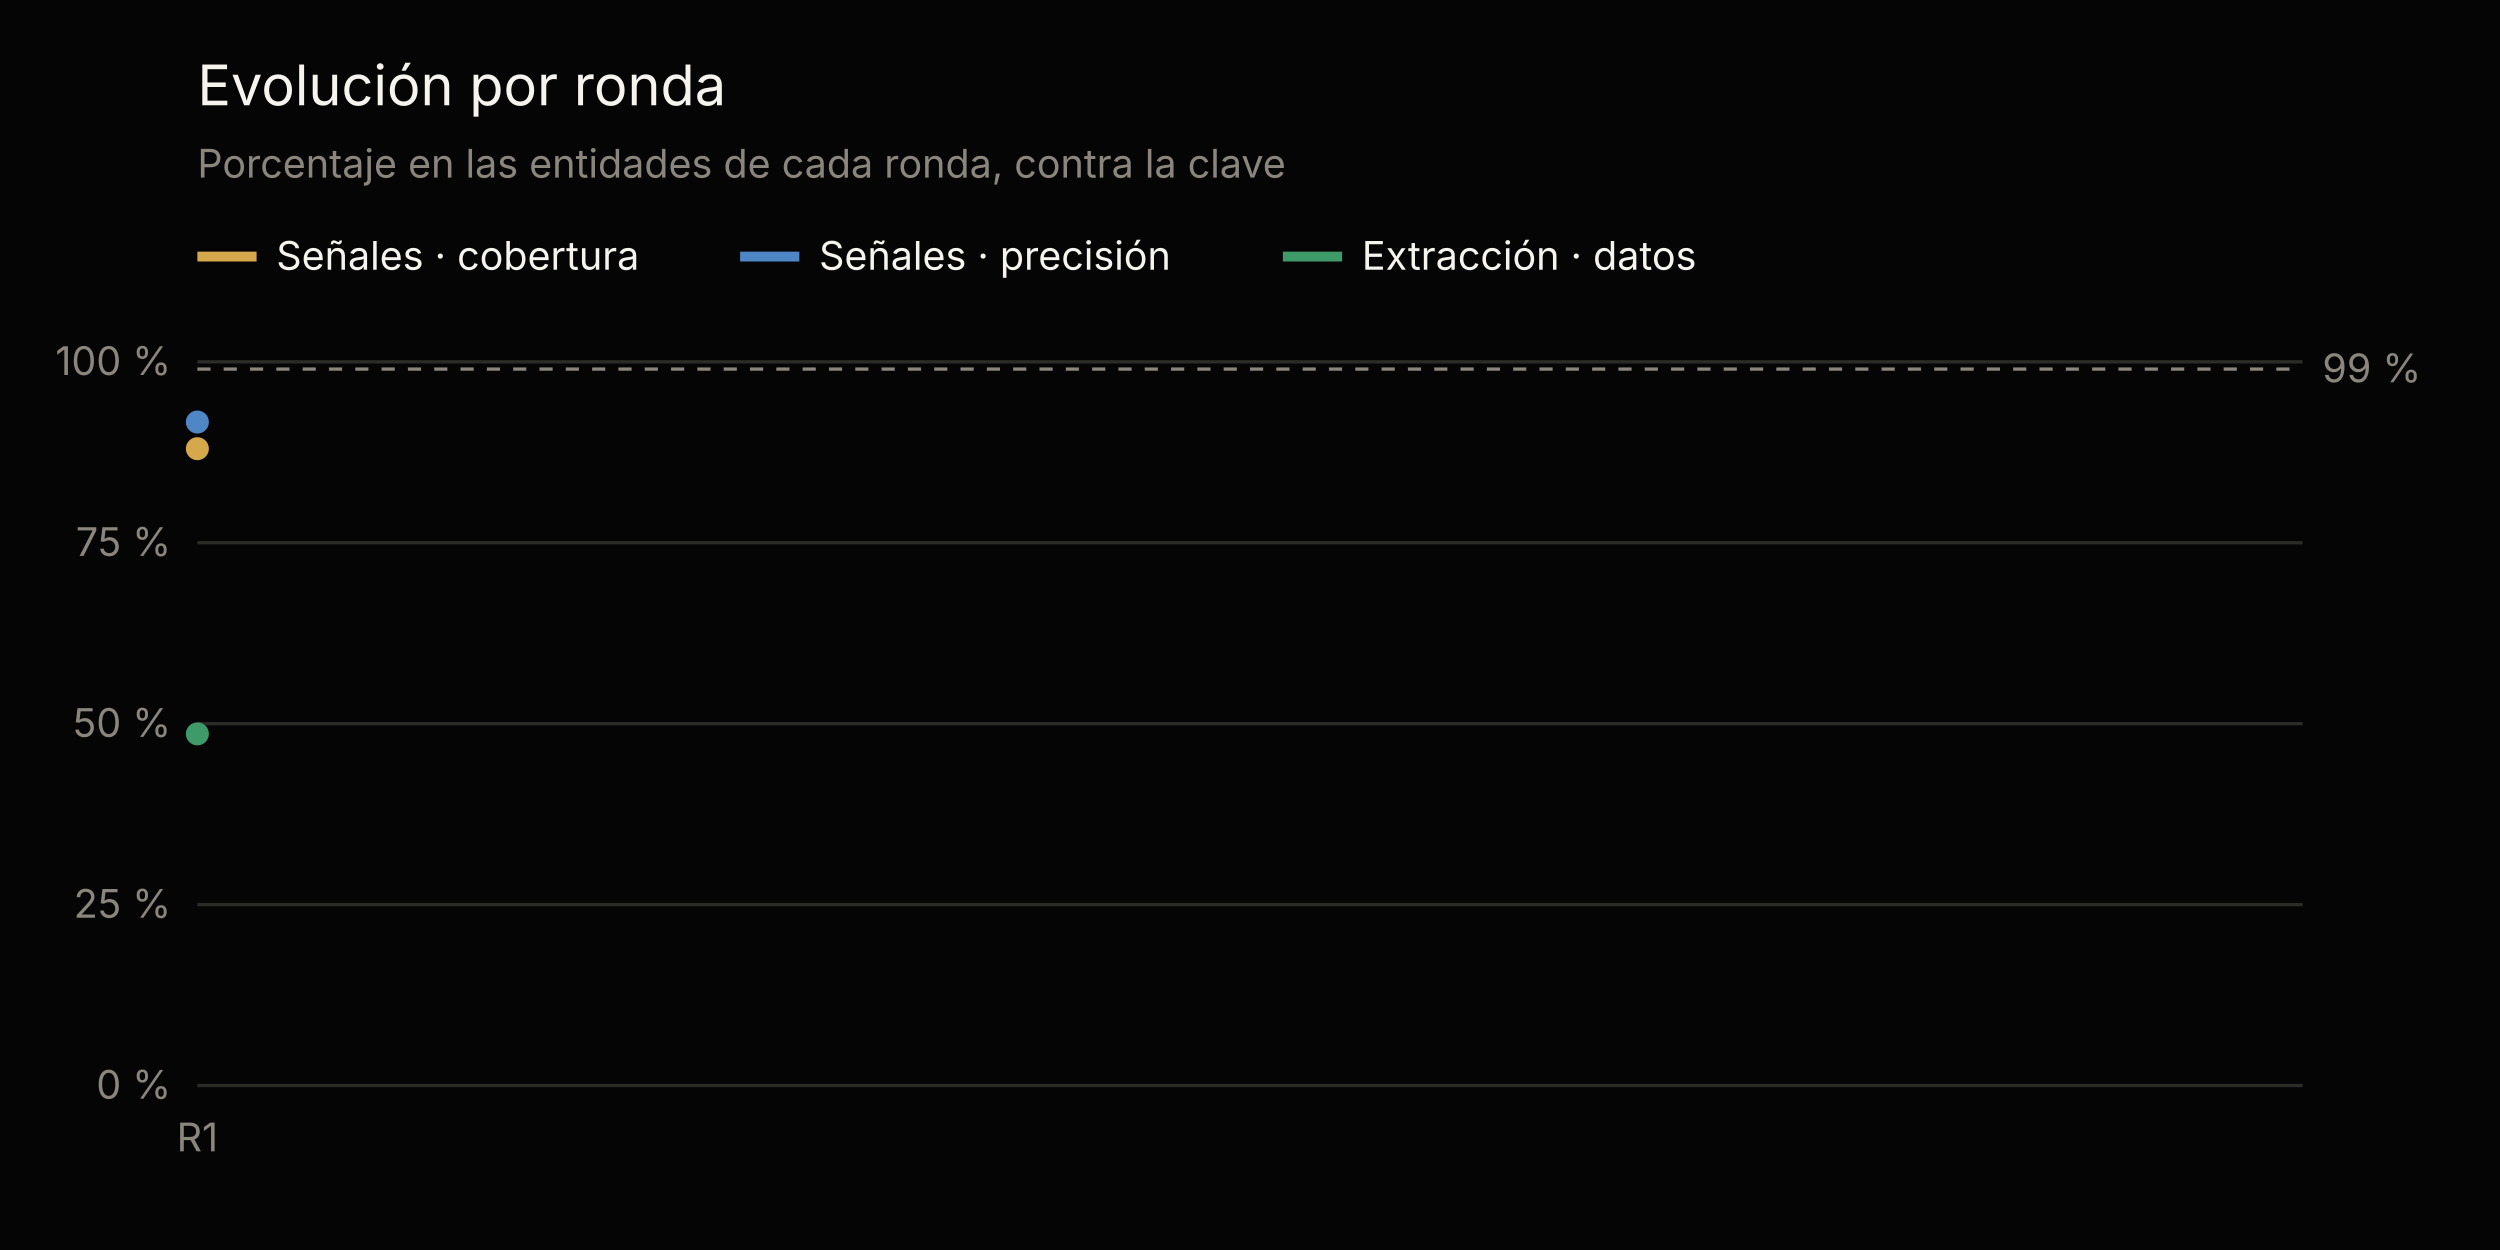
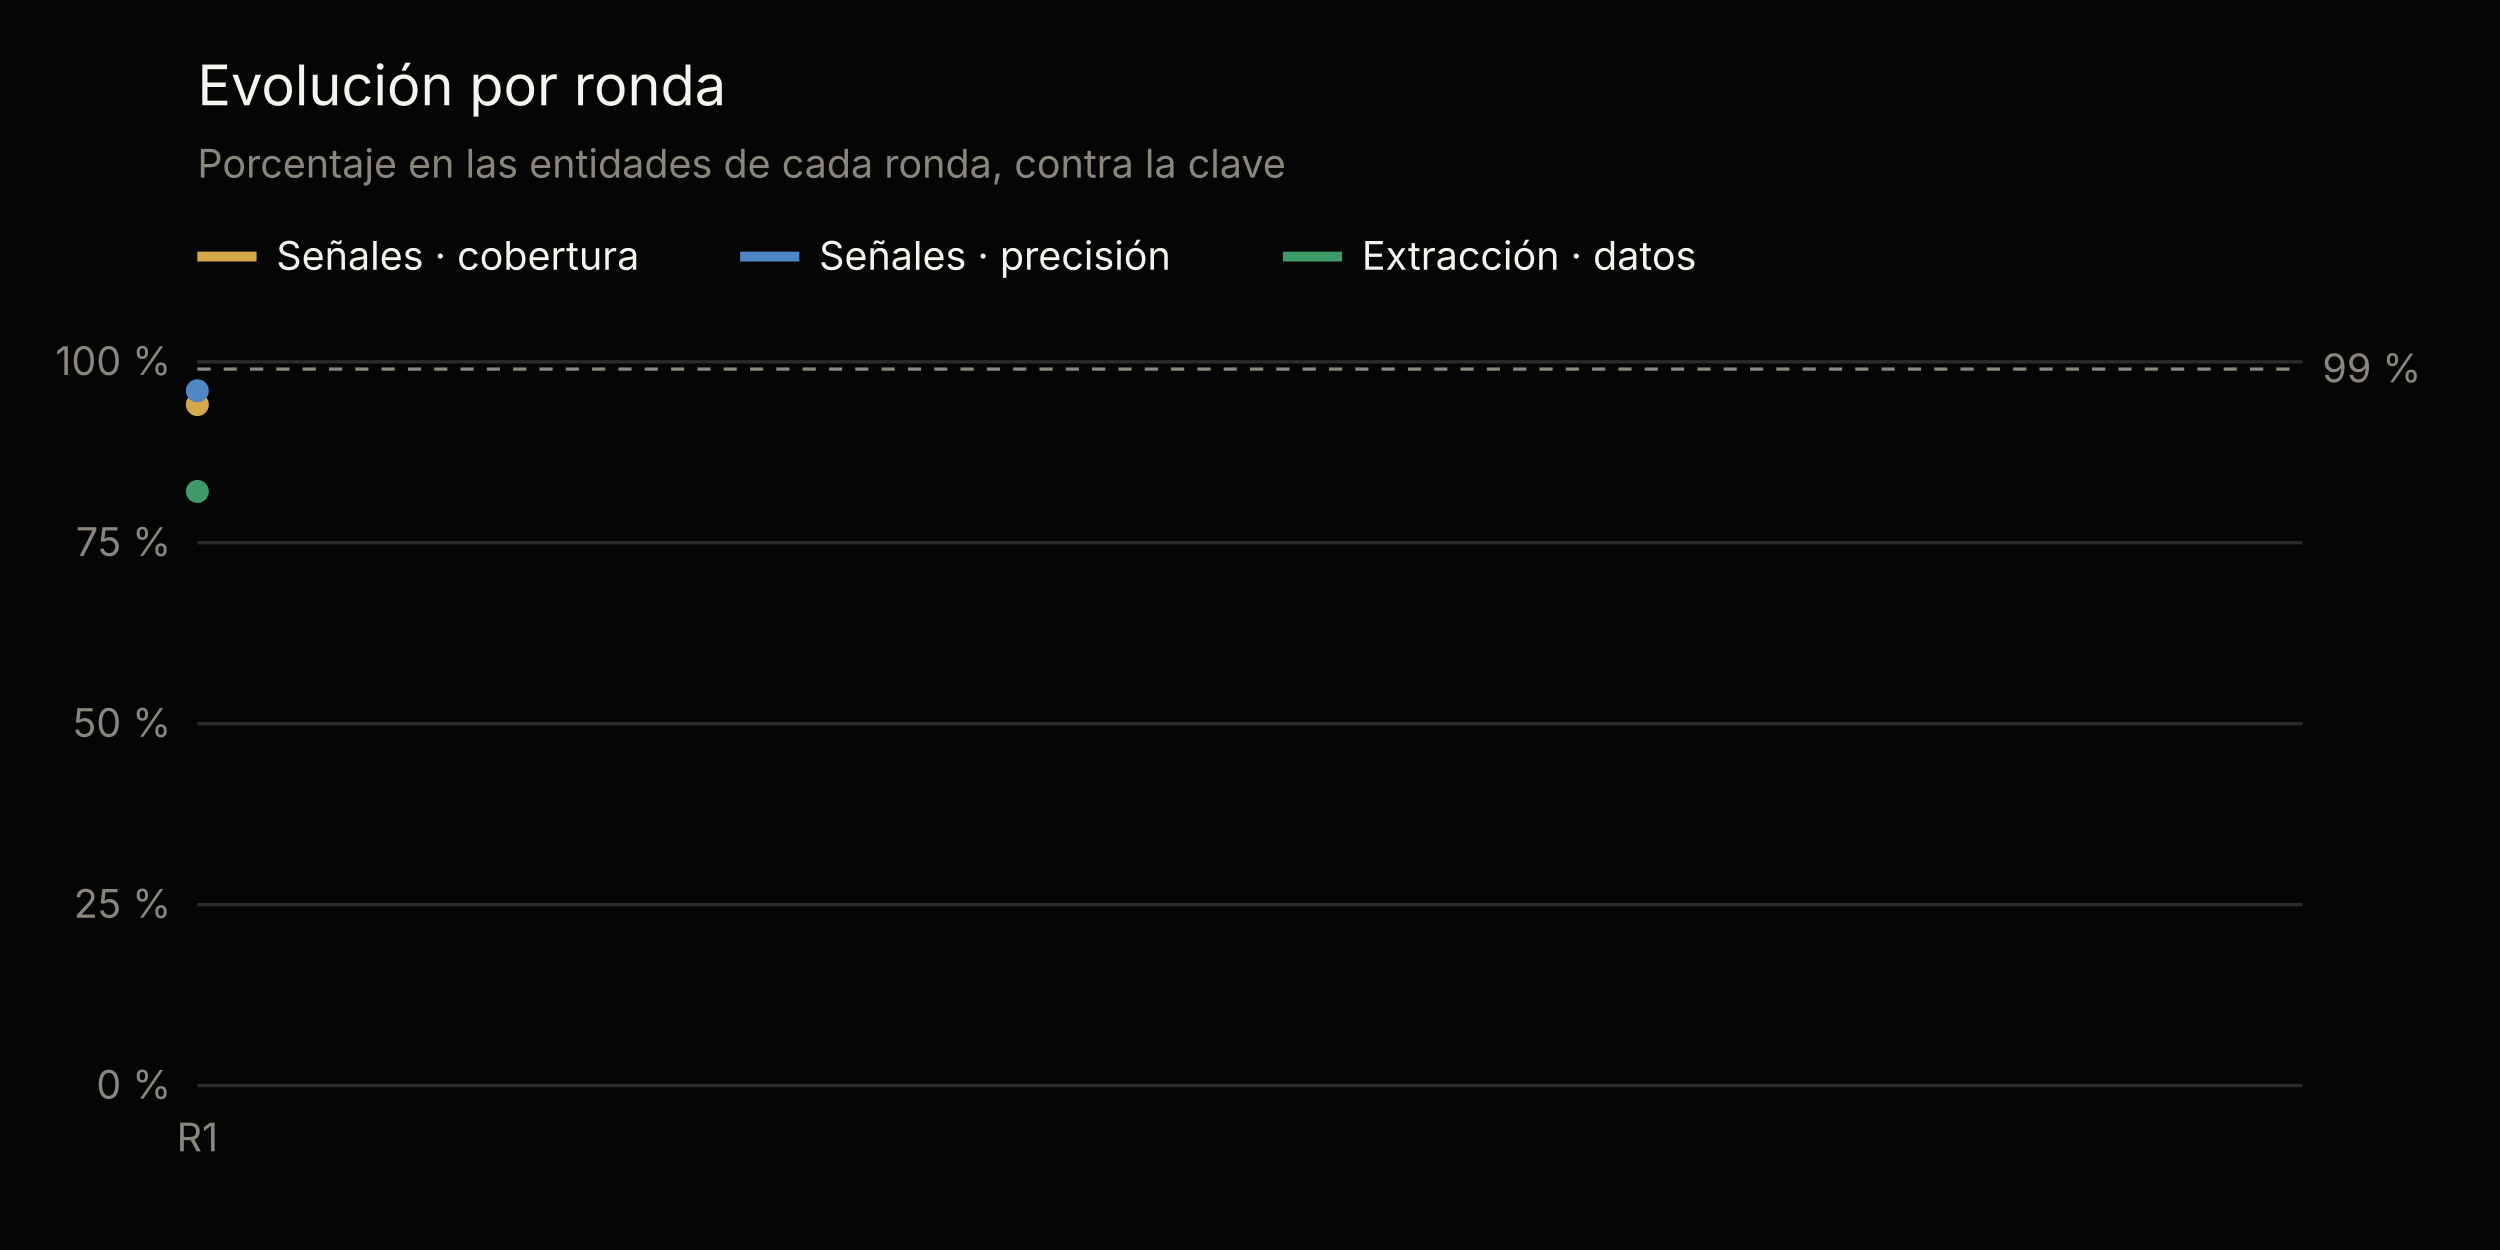
<svg xmlns="http://www.w3.org/2000/svg" viewBox="0 0 760 380" font-family="Inter, Arial, sans-serif" font-size="12">
  <rect width="760" height="380" fill="#050505" />
  <text x="60" y="32" font-size="17" fill="#f5f4ef">Evolución por ronda</text>
  <text x="60" y="54" fill="#8a867e">Porcentaje en las entidades de cada ronda, contra la clave</text>
  <line x1="60" x2="78" y1="78" y2="78" stroke="#d5a84b" stroke-width="3" />
  <text x="84" y="82" fill="#f5f4ef">Señales · cobertura</text>
  <line x1="225" x2="243" y1="78" y2="78" stroke="#4f86c6" stroke-width="3" />
  <text x="249" y="82" fill="#f5f4ef">Señales · precisión</text>
  <line x1="390" x2="408" y1="78" y2="78" stroke="#3f9a6a" stroke-width="3" />
  <text x="414" y="82" fill="#f5f4ef">Extracción · datos</text>
  <line x1="60" x2="700" y1="330.0" y2="330.0" stroke="#2b2b28" />
  <text x="52" y="334.0" text-anchor="end" fill="#8a867e">0 %</text>
  <line x1="60" x2="700" y1="275.0" y2="275.0" stroke="#2b2b28" />
  <text x="52" y="279.0" text-anchor="end" fill="#8a867e">25 %</text>
  <line x1="60" x2="700" y1="220.0" y2="220.0" stroke="#2b2b28" />
  <text x="52" y="224.0" text-anchor="end" fill="#8a867e">50 %</text>
  <line x1="60" x2="700" y1="165.0" y2="165.0" stroke="#2b2b28" />
  <text x="52" y="169.0" text-anchor="end" fill="#8a867e">75 %</text>
  <line x1="60" x2="700" y1="110.0" y2="110.0" stroke="#2b2b28" />
  <text x="52" y="114.0" text-anchor="end" fill="#8a867e">100 %</text>
  <line x1="60" x2="700" y1="112.2" y2="112.2" stroke="#8a867e" stroke-dasharray="4 4" />
  <text x="706" y="116.2" fill="#8a867e">99 %</text>
  <text x="60.0" y="350" text-anchor="middle" fill="#8a867e">R1</text>
-   <path d="M60.0,136.4" fill="none" stroke="#d5a84b" stroke-width="2.5" />
-   <circle cx="60.0" cy="136.4" r="3.5" fill="#d5a84b" />
-   <path d="M60.0,128.3" fill="none" stroke="#4f86c6" stroke-width="2.5" />
-   <circle cx="60.0" cy="128.3" r="3.5" fill="#4f86c6" />
-   <path d="M60.0,223.1" fill="none" stroke="#3f9a6a" stroke-width="2.5" />
-   <circle cx="60.0" cy="223.1" r="3.5" fill="#3f9a6a" />
+   <path d="M60.0,123.0" fill="none" stroke="#d5a84b" stroke-width="2.5" />
+   <circle cx="60.0" cy="123.0" r="3.5" fill="#d5a84b" />
+   <path d="M60.0,118.8" fill="none" stroke="#4f86c6" stroke-width="2.5" />
+   <circle cx="60.0" cy="118.8" r="3.5" fill="#4f86c6" />
+   <path d="M60.0,149.4" fill="none" stroke="#3f9a6a" stroke-width="2.5" />
+   <circle cx="60.0" cy="149.4" r="3.5" fill="#3f9a6a" />
</svg>
